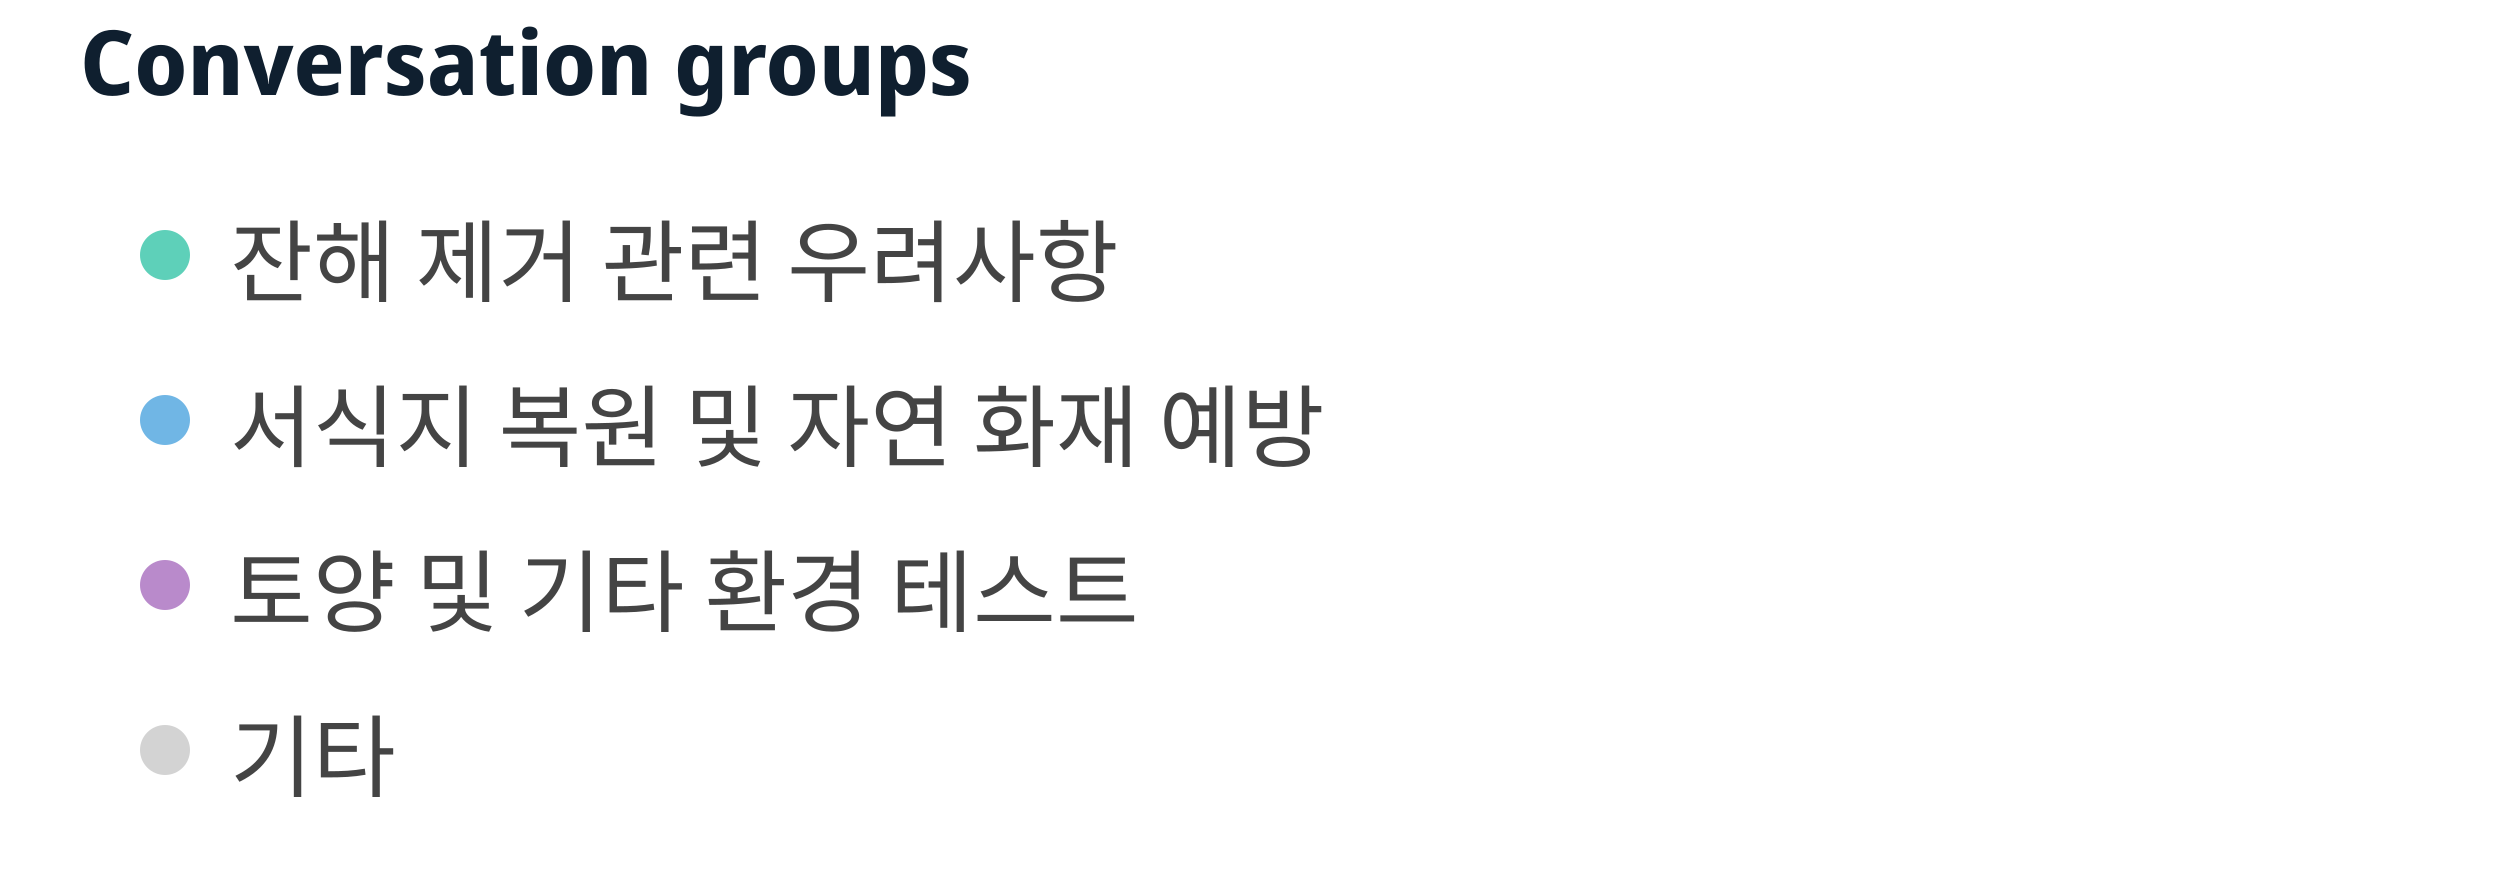
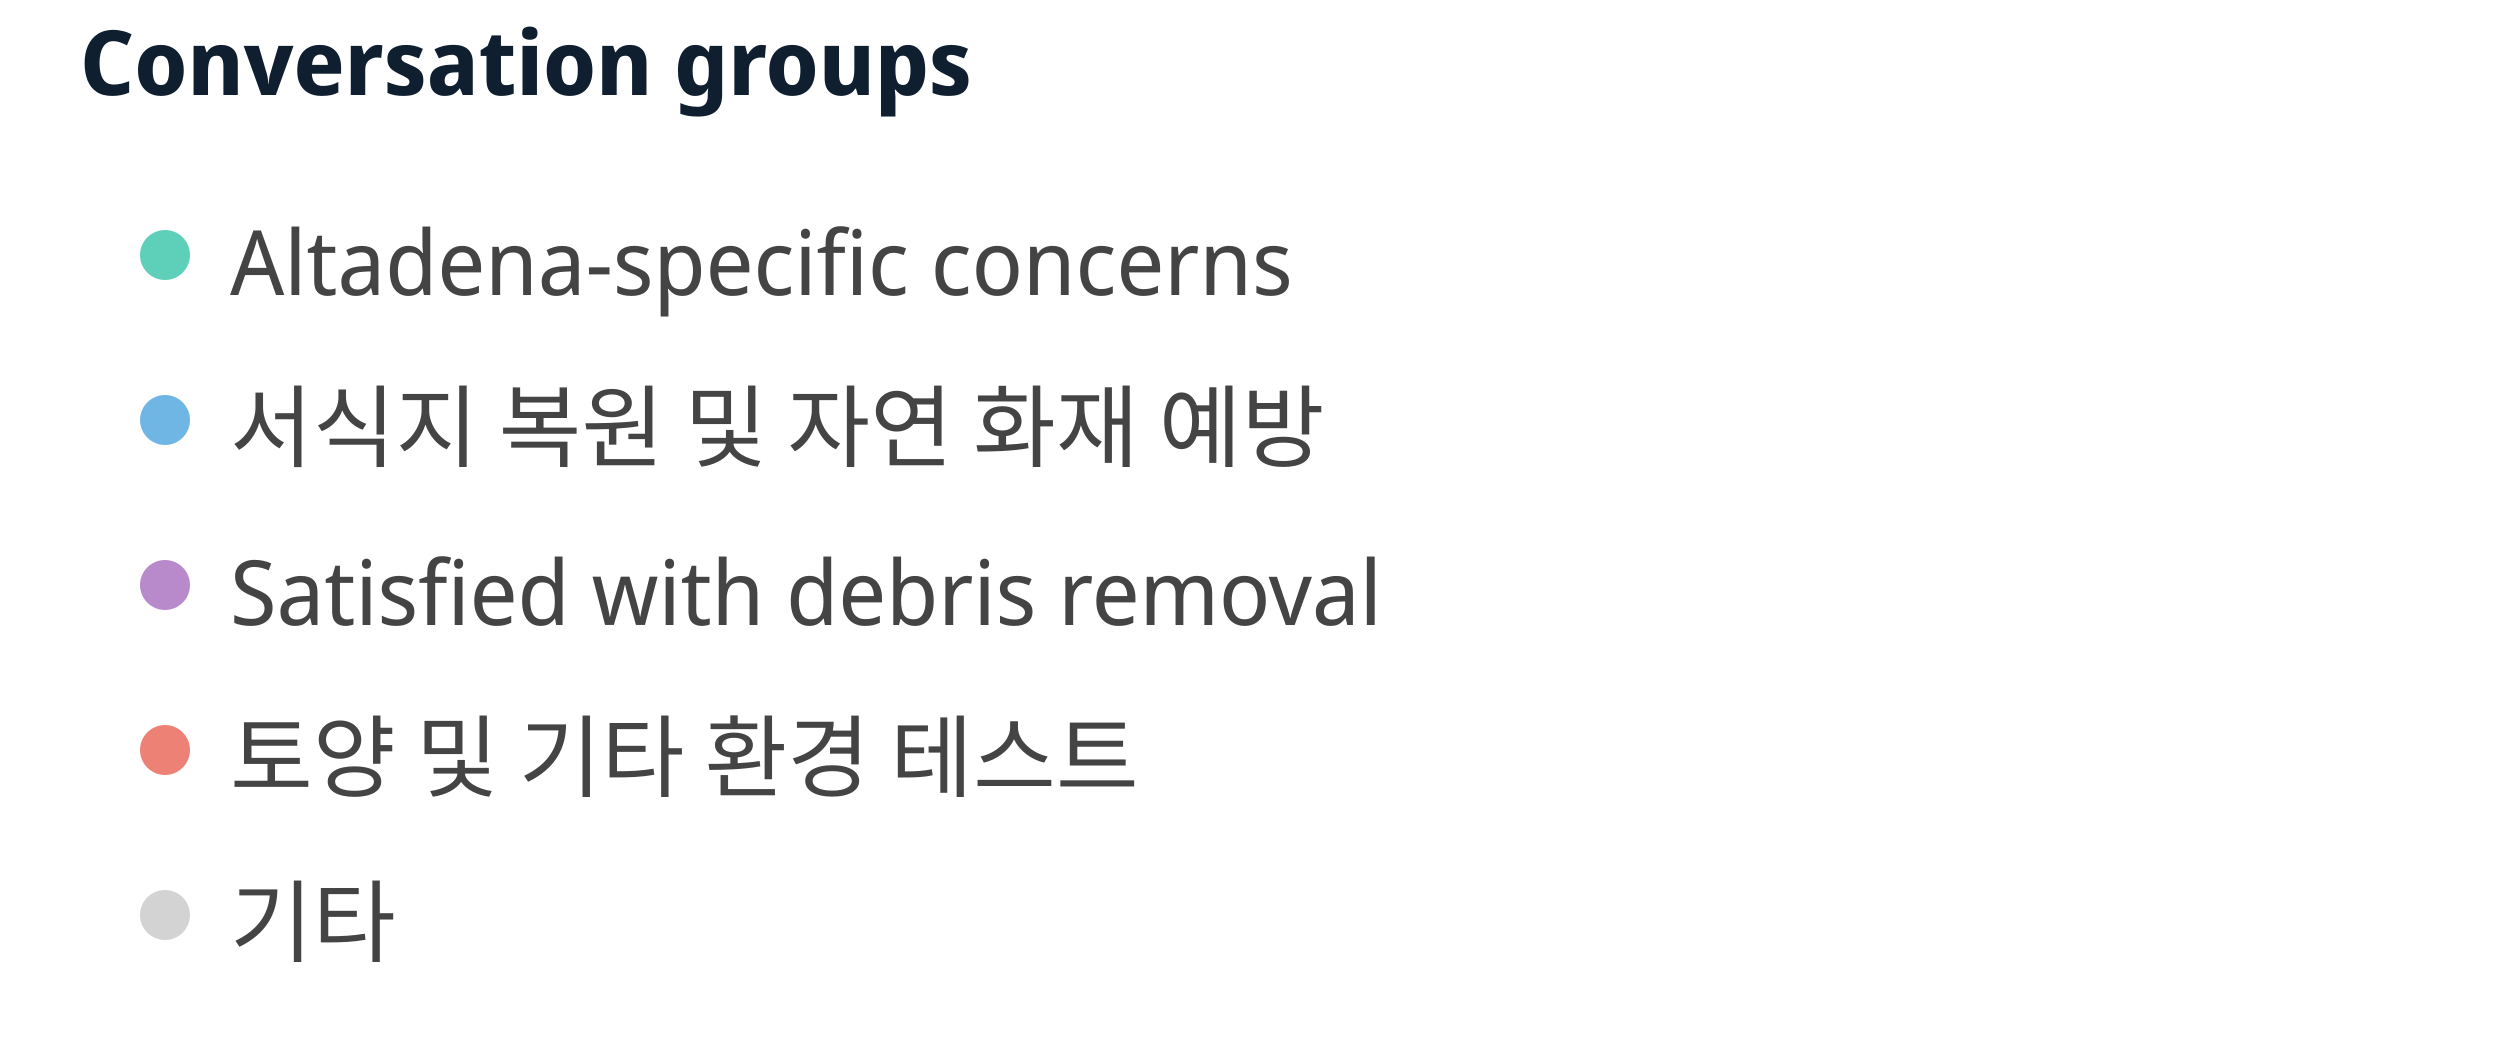
- <svg xmlns="http://www.w3.org/2000/svg" width="500" height="177" viewBox="0 0 500 177" preserveAspectRatio="xMidYMid meet">
+ <svg xmlns="http://www.w3.org/2000/svg" width="500" height="210" viewBox="0 0 500 210" preserveAspectRatio="xMidYMid meet">
  <text x="16" y="19" font-family="Noto Sans Display" font-size="18" font-weight="600" fill="#0F1F2F">Conversation groups</text>
  <circle cx="33" cy="51" r="5" fill="#5ed0b9" fill-opacity="1.0" stroke="none" stroke-width="0.5" />
-   <text fill="#444444" x="46" y="59" font-family="Noto Sans Display" font-size="18">잔해 제거 관련 우려사항</text>
+   <text fill="#444444" x="46" y="59" font-family="Noto Sans Display" font-size="18">Altadena-specific concerns</text>
  <circle cx="33" cy="84" r="5" fill="#70b6e5" fill-opacity="1.0" stroke="none" stroke-width="0.5" />
  <text fill="#444444" x="46" y="92" font-family="Noto Sans Display" font-size="18">서식지 복원 및 자연 화재 예방</text>
  <circle cx="33" cy="117" r="5" fill="#b98acb" fill-opacity="1.0" stroke="none" stroke-width="0.5" />
-   <text fill="#444444" x="46" y="125" font-family="Noto Sans Display" font-size="18">토양 및 기타 환경 테스트</text>
-   <circle cx="33" cy="150" r="5" fill="lightgray" fill-opacity="1.0" stroke="none" stroke-width="0.5" />
-   <text fill="#444444" x="46" y="158" font-family="Noto Sans Display" font-size="18">기타</text>
+   <text fill="#444444" x="46" y="125" font-family="Noto Sans Display" font-size="18">Satisfied with debris removal</text>
+   <circle cx="33" cy="150" r="5" fill="#ee8176" fill-opacity="1.0" stroke="none" stroke-width="0.5" />
+   <text fill="#444444" x="46" y="158" font-family="Noto Sans Display" font-size="18">토양 및 기타 환경 테스트</text>
+   <circle cx="33" cy="183" r="5" fill="lightgray" fill-opacity="1.0" stroke="none" stroke-width="0.5" />
+   <text fill="#444444" x="46" y="191" font-family="Noto Sans Display" font-size="18">기타</text>
</svg>
